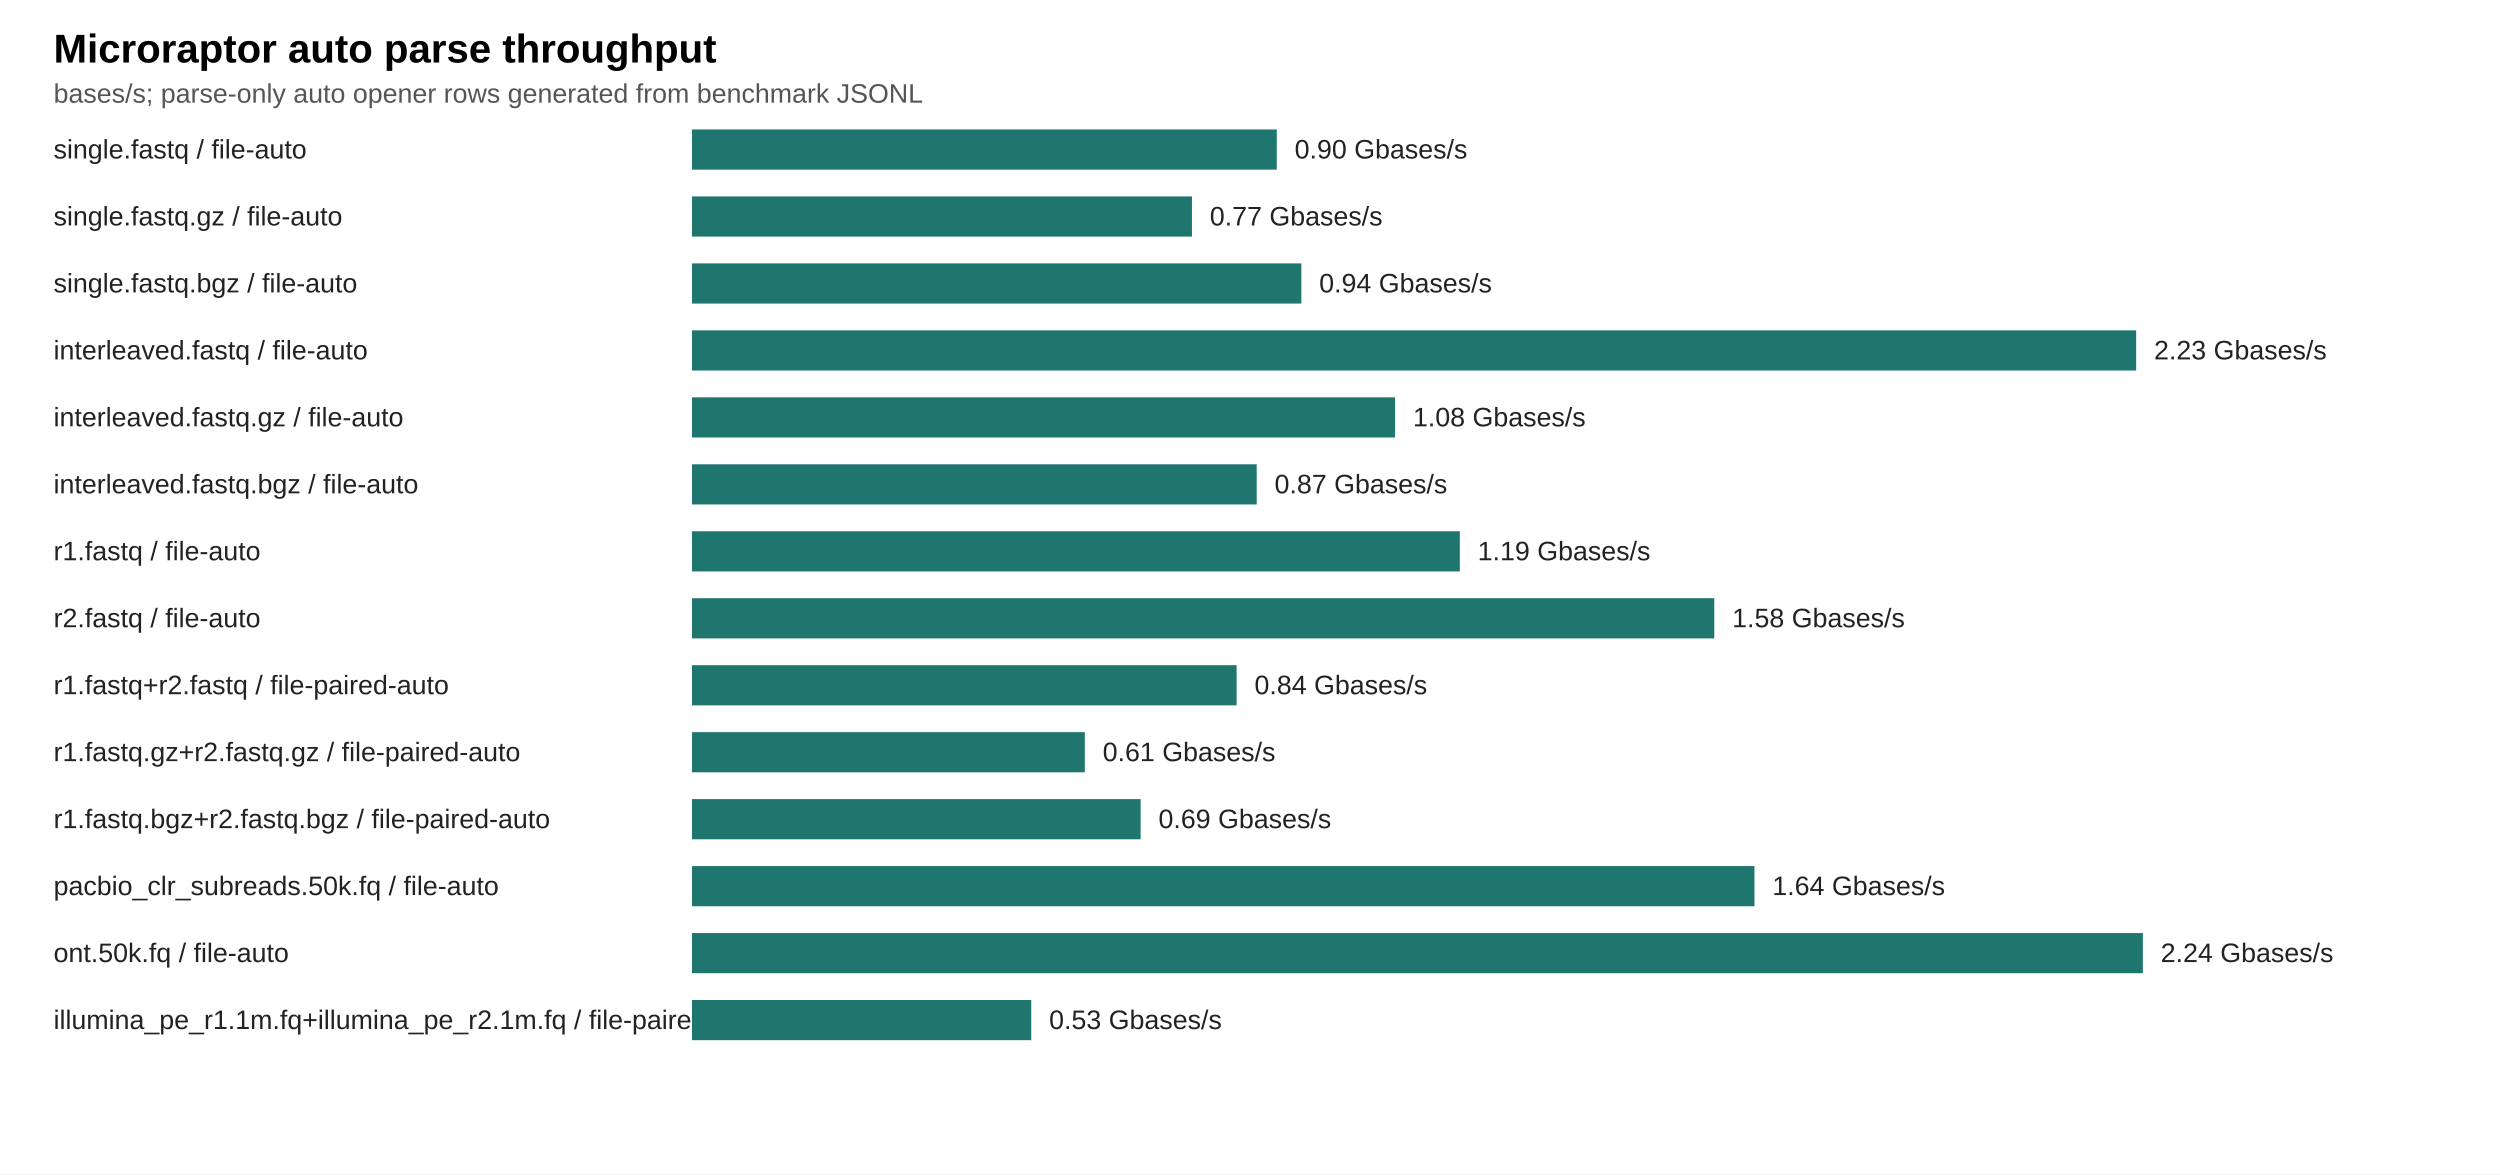
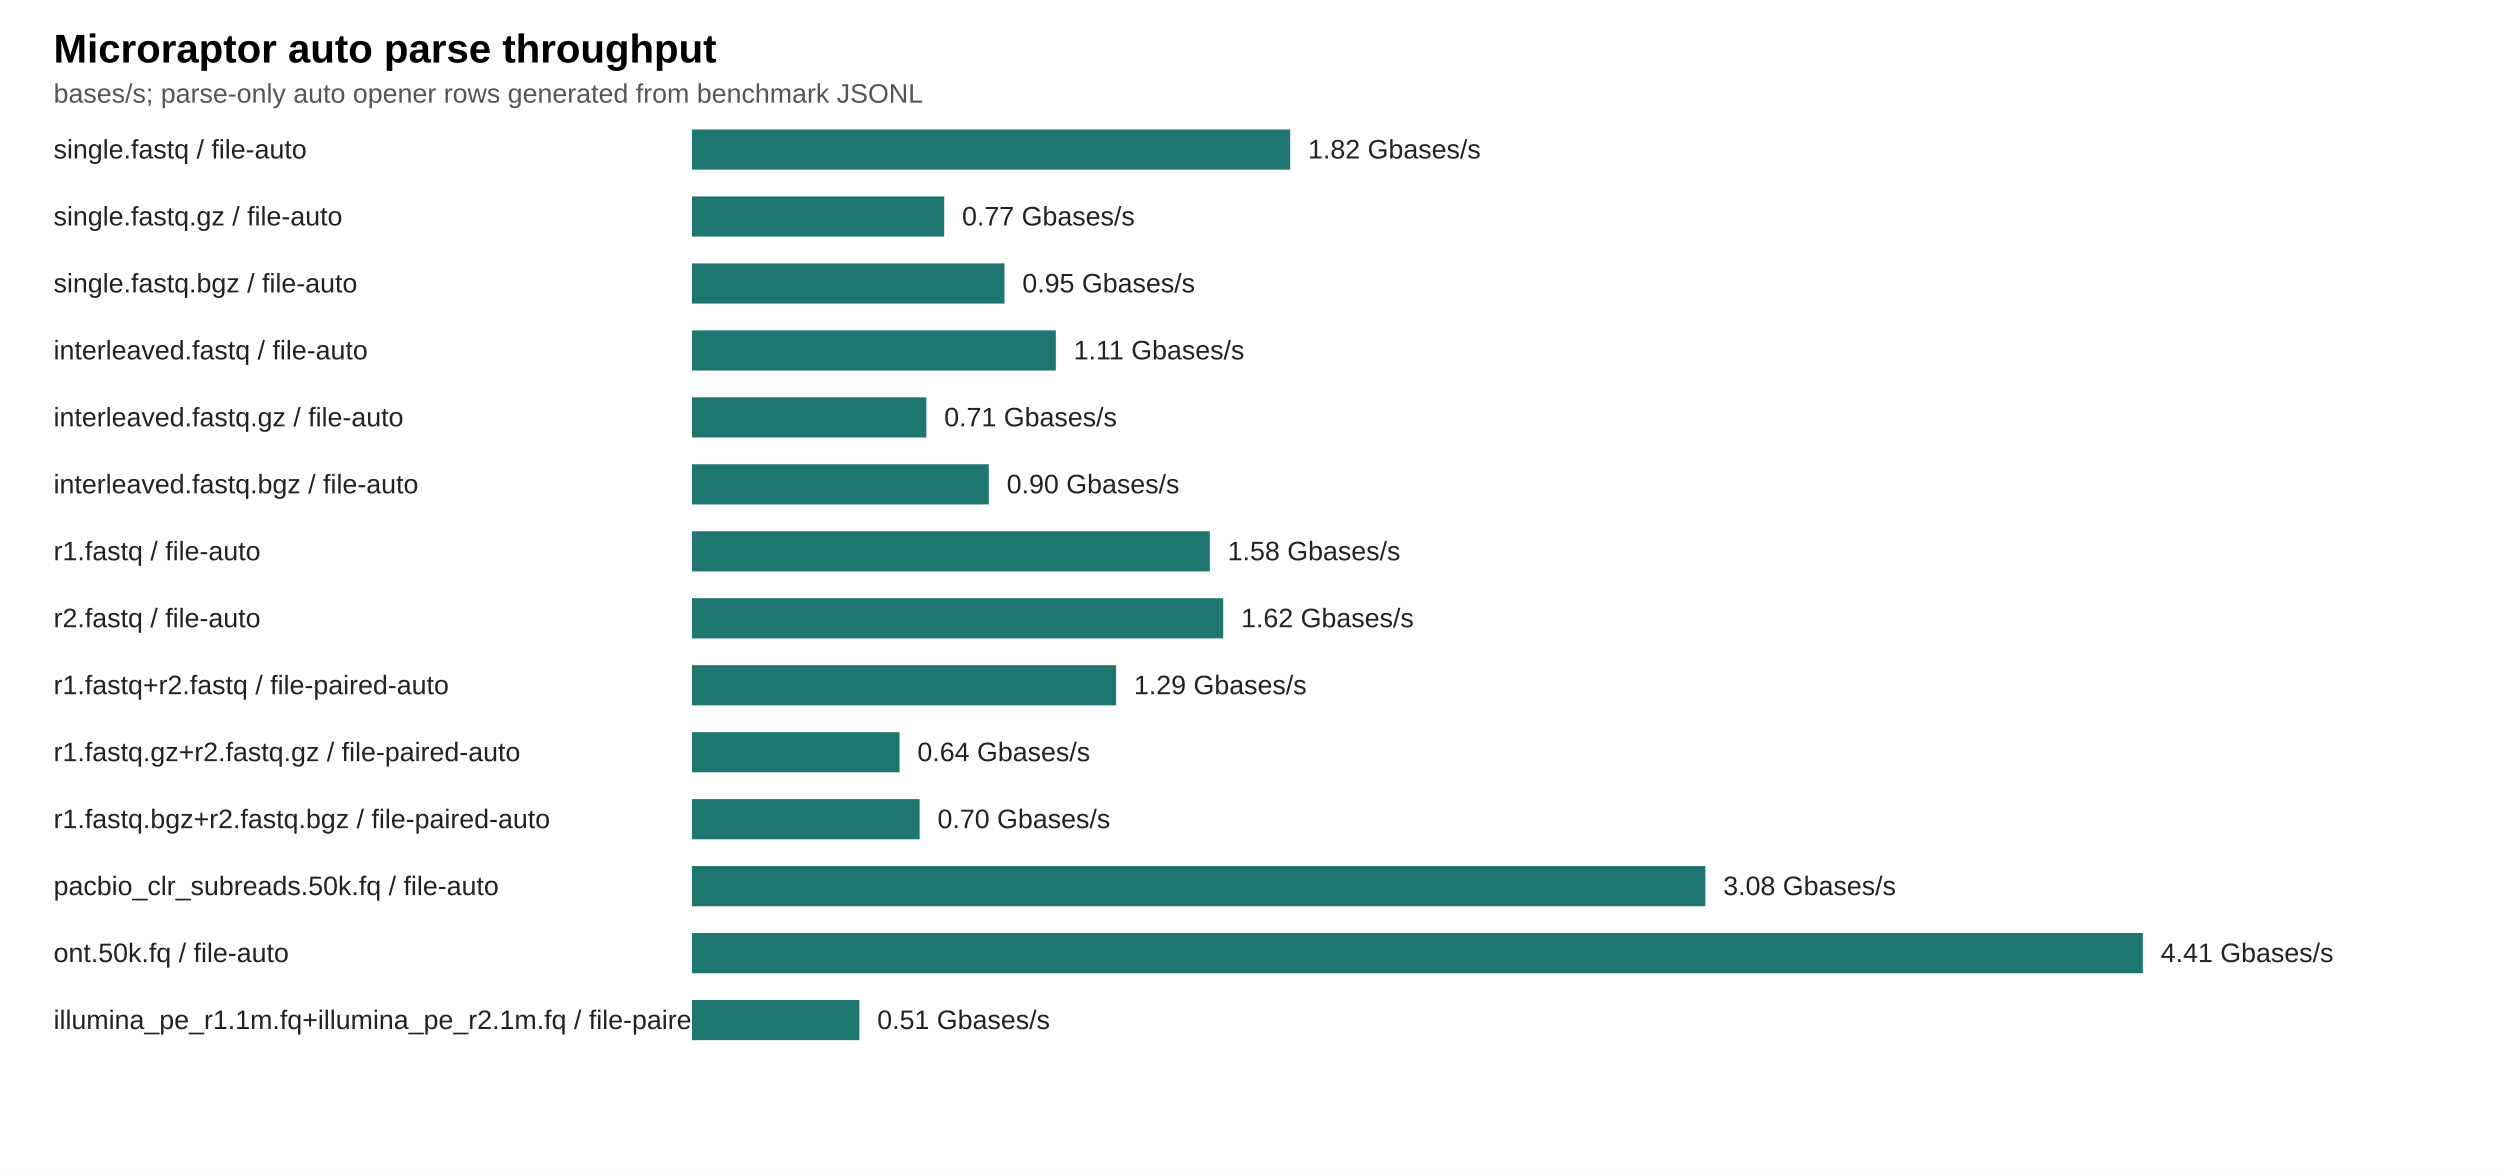
<svg xmlns="http://www.w3.org/2000/svg" width="1120" height="526" viewBox="0 0 1120 526">
  <rect width="100%" height="100%" fill="white" />
  <text x="24" y="28" font-family="Arial, sans-serif" font-size="18" font-weight="700">Microraptor auto parse throughput</text>
  <text x="24" y="46" font-family="Arial, sans-serif" font-size="12" fill="#555">bases/s; parse-only auto opener rows generated from benchmark JSONL</text>
  <text x="24" y="71" font-family="Arial, sans-serif" font-size="12" fill="#222">single.fastq / file-auto</text>
-   <rect x="310" y="58" width="262" height="18" fill="#1f766f" />
-   <text x="580" y="71" font-family="Arial, sans-serif" font-size="12" fill="#222">0.90 Gbases/s</text>
+   <rect x="310" y="58" width="268" height="18" fill="#1f766f" />
+   <text x="586" y="71" font-family="Arial, sans-serif" font-size="12" fill="#222">1.82 Gbases/s</text>
  <text x="24" y="101" font-family="Arial, sans-serif" font-size="12" fill="#222">single.fastq.gz / file-auto</text>
-   <rect x="310" y="88" width="224" height="18" fill="#1f766f" />
-   <text x="542" y="101" font-family="Arial, sans-serif" font-size="12" fill="#222">0.77 Gbases/s</text>
+   <rect x="310" y="88" width="113" height="18" fill="#1f766f" />
+   <text x="431" y="101" font-family="Arial, sans-serif" font-size="12" fill="#222">0.77 Gbases/s</text>
  <text x="24" y="131" font-family="Arial, sans-serif" font-size="12" fill="#222">single.fastq.bgz / file-auto</text>
-   <rect x="310" y="118" width="273" height="18" fill="#1f766f" />
-   <text x="591" y="131" font-family="Arial, sans-serif" font-size="12" fill="#222">0.94 Gbases/s</text>
+   <rect x="310" y="118" width="140" height="18" fill="#1f766f" />
+   <text x="458" y="131" font-family="Arial, sans-serif" font-size="12" fill="#222">0.95 Gbases/s</text>
  <text x="24" y="161" font-family="Arial, sans-serif" font-size="12" fill="#222">interleaved.fastq / file-auto</text>
-   <rect x="310" y="148" width="647" height="18" fill="#1f766f" />
-   <text x="965" y="161" font-family="Arial, sans-serif" font-size="12" fill="#222">2.23 Gbases/s</text>
+   <rect x="310" y="148" width="163" height="18" fill="#1f766f" />
+   <text x="481" y="161" font-family="Arial, sans-serif" font-size="12" fill="#222">1.11 Gbases/s</text>
  <text x="24" y="191" font-family="Arial, sans-serif" font-size="12" fill="#222">interleaved.fastq.gz / file-auto</text>
-   <rect x="310" y="178" width="315" height="18" fill="#1f766f" />
-   <text x="633" y="191" font-family="Arial, sans-serif" font-size="12" fill="#222">1.08 Gbases/s</text>
+   <rect x="310" y="178" width="105" height="18" fill="#1f766f" />
+   <text x="423" y="191" font-family="Arial, sans-serif" font-size="12" fill="#222">0.71 Gbases/s</text>
  <text x="24" y="221" font-family="Arial, sans-serif" font-size="12" fill="#222">interleaved.fastq.bgz / file-auto</text>
-   <rect x="310" y="208" width="253" height="18" fill="#1f766f" />
-   <text x="571" y="221" font-family="Arial, sans-serif" font-size="12" fill="#222">0.87 Gbases/s</text>
+   <rect x="310" y="208" width="133" height="18" fill="#1f766f" />
+   <text x="451" y="221" font-family="Arial, sans-serif" font-size="12" fill="#222">0.90 Gbases/s</text>
  <text x="24" y="251" font-family="Arial, sans-serif" font-size="12" fill="#222">r1.fastq / file-auto</text>
-   <rect x="310" y="238" width="344" height="18" fill="#1f766f" />
-   <text x="662" y="251" font-family="Arial, sans-serif" font-size="12" fill="#222">1.19 Gbases/s</text>
+   <rect x="310" y="238" width="232" height="18" fill="#1f766f" />
+   <text x="550" y="251" font-family="Arial, sans-serif" font-size="12" fill="#222">1.58 Gbases/s</text>
  <text x="24" y="281" font-family="Arial, sans-serif" font-size="12" fill="#222">r2.fastq / file-auto</text>
-   <rect x="310" y="268" width="458" height="18" fill="#1f766f" />
-   <text x="776" y="281" font-family="Arial, sans-serif" font-size="12" fill="#222">1.58 Gbases/s</text>
+   <rect x="310" y="268" width="238" height="18" fill="#1f766f" />
+   <text x="556" y="281" font-family="Arial, sans-serif" font-size="12" fill="#222">1.62 Gbases/s</text>
  <text x="24" y="311" font-family="Arial, sans-serif" font-size="12" fill="#222">r1.fastq+r2.fastq / file-paired-auto</text>
-   <rect x="310" y="298" width="244" height="18" fill="#1f766f" />
-   <text x="562" y="311" font-family="Arial, sans-serif" font-size="12" fill="#222">0.84 Gbases/s</text>
+   <rect x="310" y="298" width="190" height="18" fill="#1f766f" />
+   <text x="508" y="311" font-family="Arial, sans-serif" font-size="12" fill="#222">1.29 Gbases/s</text>
  <text x="24" y="341" font-family="Arial, sans-serif" font-size="12" fill="#222">r1.fastq.gz+r2.fastq.gz / file-paired-auto</text>
-   <rect x="310" y="328" width="176" height="18" fill="#1f766f" />
-   <text x="494" y="341" font-family="Arial, sans-serif" font-size="12" fill="#222">0.61 Gbases/s</text>
+   <rect x="310" y="328" width="93" height="18" fill="#1f766f" />
+   <text x="411" y="341" font-family="Arial, sans-serif" font-size="12" fill="#222">0.64 Gbases/s</text>
  <text x="24" y="371" font-family="Arial, sans-serif" font-size="12" fill="#222">r1.fastq.bgz+r2.fastq.bgz / file-paired-auto</text>
-   <rect x="310" y="358" width="201" height="18" fill="#1f766f" />
-   <text x="519" y="371" font-family="Arial, sans-serif" font-size="12" fill="#222">0.69 Gbases/s</text>
+   <rect x="310" y="358" width="102" height="18" fill="#1f766f" />
+   <text x="420" y="371" font-family="Arial, sans-serif" font-size="12" fill="#222">0.70 Gbases/s</text>
  <text x="24" y="401" font-family="Arial, sans-serif" font-size="12" fill="#222">pacbio_clr_subreads.50k.fq / file-auto</text>
-   <rect x="310" y="388" width="476" height="18" fill="#1f766f" />
-   <text x="794" y="401" font-family="Arial, sans-serif" font-size="12" fill="#222">1.64 Gbases/s</text>
+   <rect x="310" y="388" width="454" height="18" fill="#1f766f" />
+   <text x="772" y="401" font-family="Arial, sans-serif" font-size="12" fill="#222">3.08 Gbases/s</text>
  <text x="24" y="431" font-family="Arial, sans-serif" font-size="12" fill="#222">ont.50k.fq / file-auto</text>
  <rect x="310" y="418" width="650" height="18" fill="#1f766f" />
-   <text x="968" y="431" font-family="Arial, sans-serif" font-size="12" fill="#222">2.24 Gbases/s</text>
+   <text x="968" y="431" font-family="Arial, sans-serif" font-size="12" fill="#222">4.41 Gbases/s</text>
  <text x="24" y="461" font-family="Arial, sans-serif" font-size="12" fill="#222">illumina_pe_r1.1m.fq+illumina_pe_r2.1m.fq / file-paired-auto</text>
-   <rect x="310" y="448" width="152" height="18" fill="#1f766f" />
-   <text x="470" y="461" font-family="Arial, sans-serif" font-size="12" fill="#222">0.53 Gbases/s</text>
+   <rect x="310" y="448" width="75" height="18" fill="#1f766f" />
+   <text x="393" y="461" font-family="Arial, sans-serif" font-size="12" fill="#222">0.51 Gbases/s</text>
</svg>
